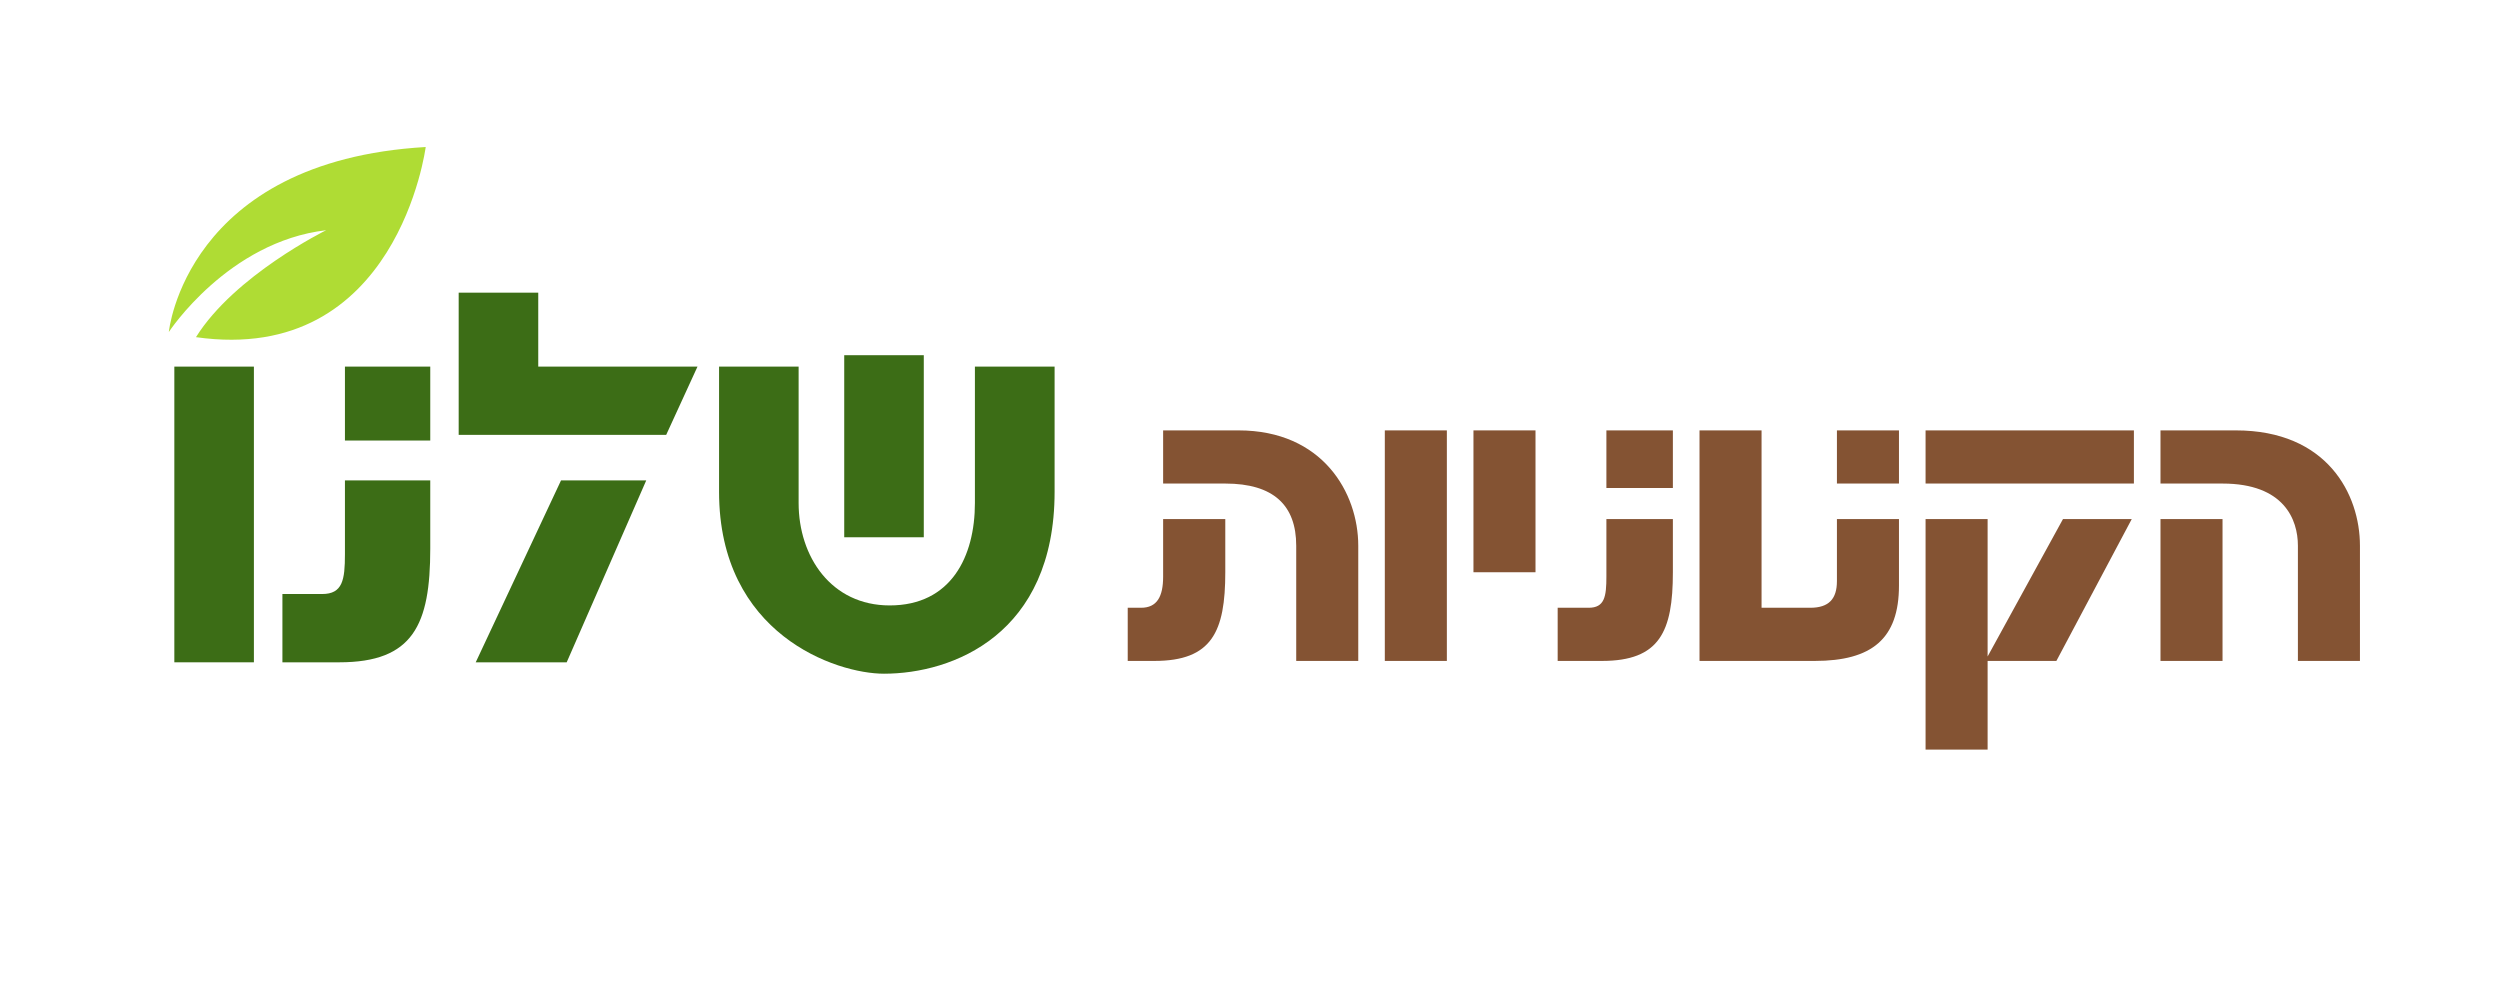
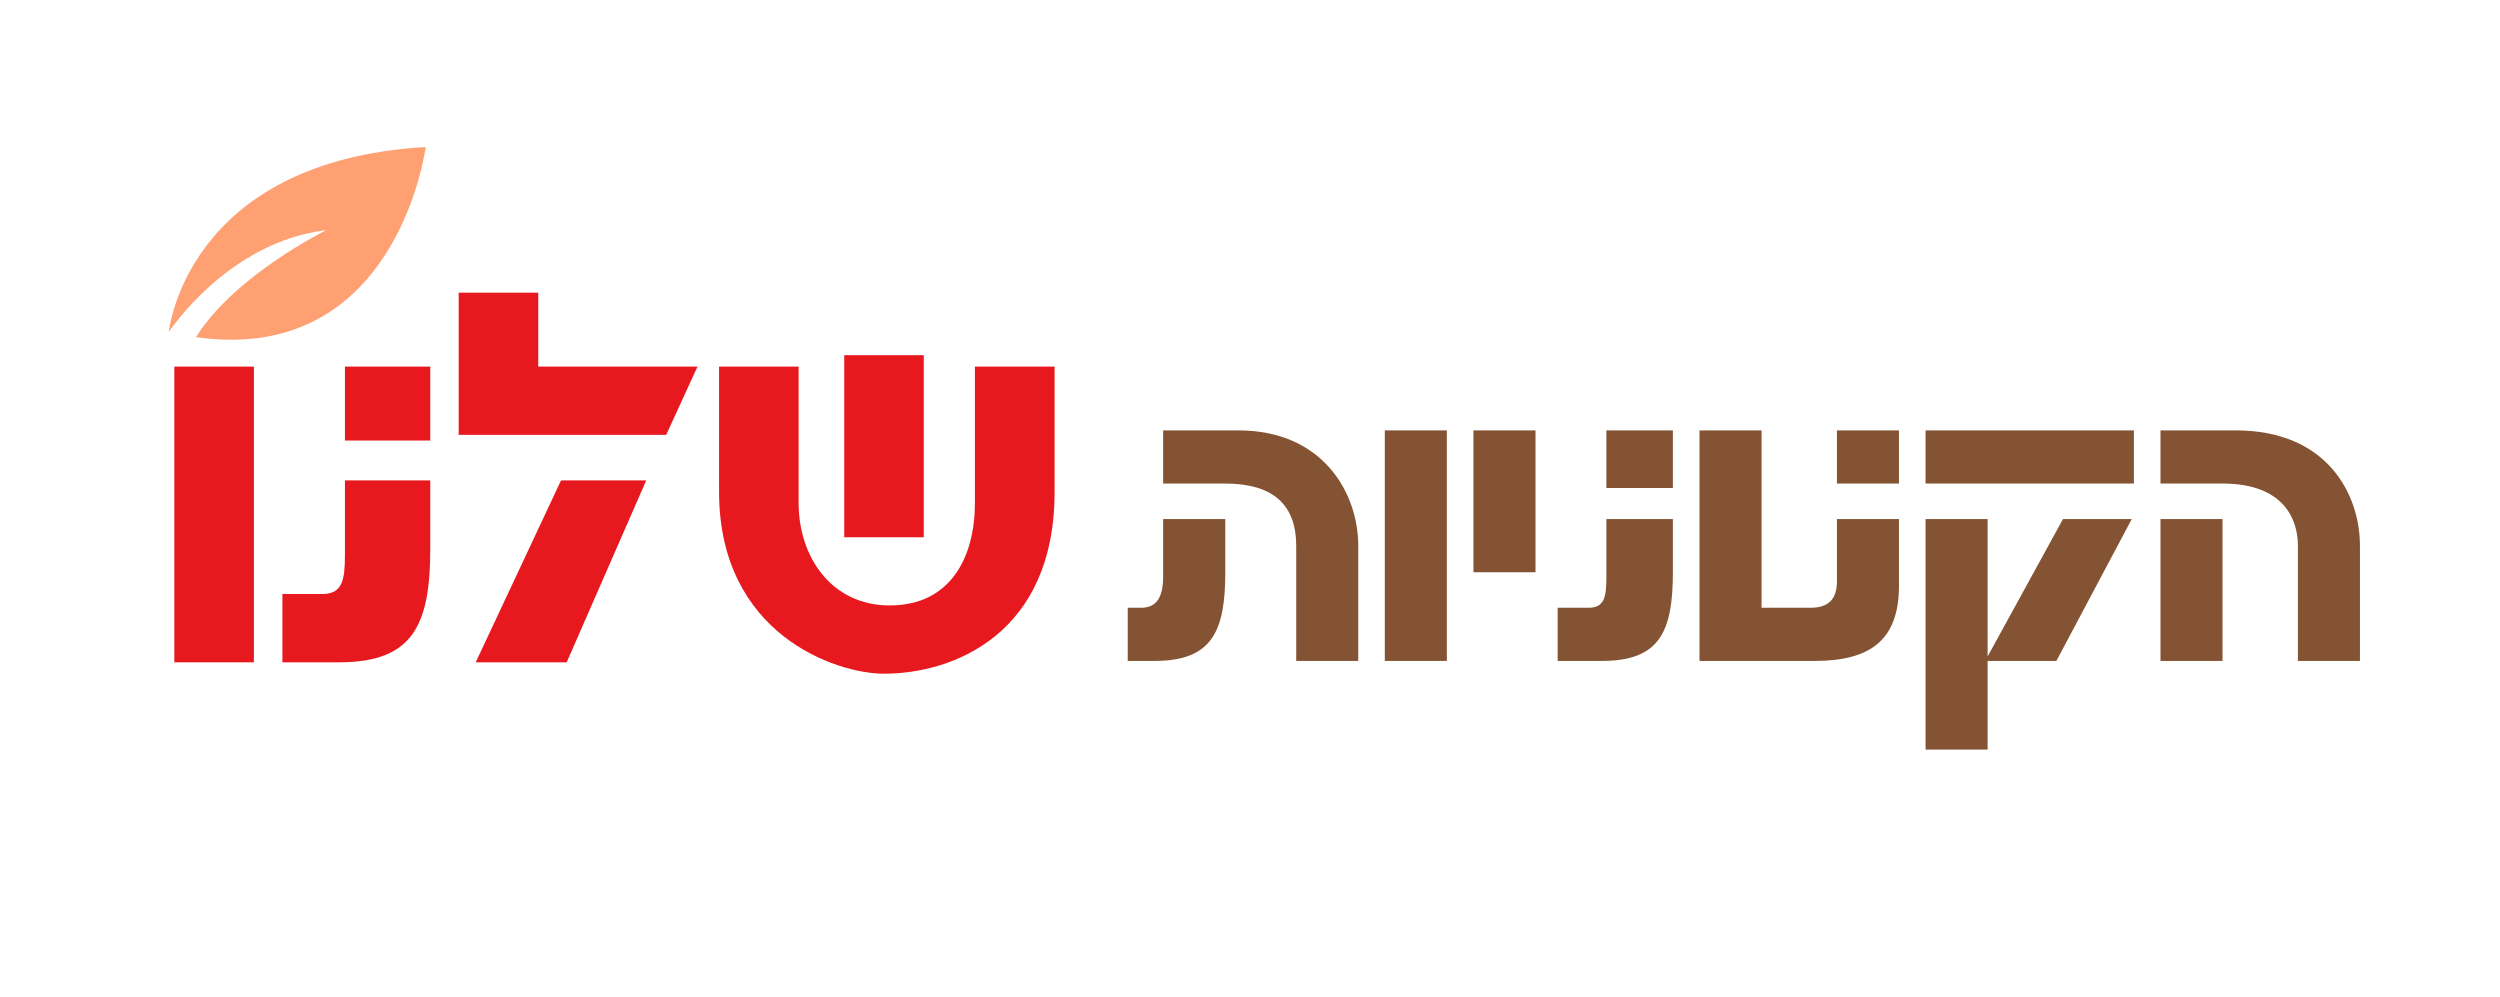
<svg xmlns="http://www.w3.org/2000/svg" width="434" zoomAndPan="magnify" viewBox="0 0 325.5 129.75" height="173" preserveAspectRatio="xMidYMid meet" version="1.0">
  <defs>
    <g />
    <clipPath id="522d242a57">
      <path d="M 21 19.113 L 56 19.113 L 56 45 L 21 45 Z M 21 19.113 " clip-rule="nonzero" />
    </clipPath>
  </defs>
-   <g fill="#3c6d16" fill-opacity="1">
+   <g fill="#e7191f" fill-opacity="1">
    <g transform="translate(20.47967, 86.23242)">
      <g>
        <path d="M 2.219 0 L 12.578 0 L 12.578 -38.5 L 2.219 -38.5 Z M 2.219 0 " />
      </g>
    </g>
  </g>
-   <g fill="#3c6d16" fill-opacity="1">
+   <g fill="#e7191f" fill-opacity="1">
    <g transform="translate(35.2861, 86.23242)">
      <g>
        <path d="M 1.484 0 L 8.891 0 C 18.516 0 20.734 -4.891 20.734 -14.812 L 20.734 -23.688 L 9.625 -23.688 L 9.625 -14.062 C 9.625 -10.734 9.328 -8.891 6.656 -8.891 L 1.484 -8.891 Z M 9.625 -28.875 L 20.734 -28.875 L 20.734 -38.5 L 9.625 -38.5 Z M 9.625 -28.875 " />
      </g>
    </g>
  </g>
-   <g fill="#3c6d16" fill-opacity="1">
+   <g fill="#e7191f" fill-opacity="1">
    <g transform="translate(58.23607, 86.23242)">
      <g>
        <path d="M 1.484 -29.609 L 28.5 -29.609 L 32.578 -38.5 L 11.844 -38.5 L 11.844 -48.125 L 1.484 -48.125 Z M 3.703 0 L 15.547 0 L 25.906 -23.688 L 14.812 -23.688 Z M 3.703 0 " />
      </g>
    </g>
  </g>
-   <g fill="#3c6d16" fill-opacity="1">
+   <g fill="#e7191f" fill-opacity="1">
    <g transform="translate(91.40248, 86.23242)">
      <g>
        <path d="M 23.688 1.484 C 32.641 1.484 45.906 -3.625 45.906 -22.203 L 45.906 -38.5 L 35.531 -38.5 L 35.531 -20.734 C 35.531 -13.766 32.422 -7.406 24.438 -7.406 C 16.812 -7.406 12.578 -13.766 12.578 -20.734 L 12.578 -38.5 L 2.219 -38.5 L 2.219 -22.203 C 2.219 -3.625 17.469 1.484 23.688 1.484 Z M 18.516 -16.281 L 28.875 -16.281 L 28.875 -39.984 L 18.516 -39.984 Z M 18.516 -16.281 " />
      </g>
    </g>
  </g>
  <g clip-path="url(#522d242a57)">
-     <path fill="#afdc34" d="M 21.98 43.23 C 21.98 43.23 29.668 31.473 42.469 29.973 C 42.469 29.973 30.551 35.832 25.516 43.898 C 51.766 47.625 55.426 19.141 55.426 19.141 C 24.141 20.965 21.98 43.23 21.98 43.23 " fill-opacity="1" fill-rule="nonzero" />
+     <path fill="#ffa073" d="M 21.98 43.23 C 21.98 43.23 29.668 31.473 42.469 29.973 C 42.469 29.973 30.551 35.832 25.516 43.898 C 51.766 47.625 55.426 19.141 55.426 19.141 C 24.141 20.965 21.98 43.23 21.98 43.23 " fill-opacity="1" fill-rule="nonzero" />
  </g>
  <g fill="#845333" fill-opacity="1">
    <g transform="translate(145.6735, 86.05302)">
      <g>
        <path d="M 23.094 -15 L 23.094 0 L 31.172 0 L 31.172 -15 C 31.172 -21.875 26.547 -30.016 15.578 -30.016 L 5.766 -30.016 L 5.766 -23.094 L 13.859 -23.094 C 20.141 -23.094 23.094 -20.266 23.094 -15 Z M 1.156 0 L 4.625 0 C 12.125 0 13.859 -3.812 13.859 -11.547 L 13.859 -18.469 L 5.766 -18.469 L 5.766 -10.969 C 5.766 -8.375 4.969 -6.922 2.891 -6.922 L 1.156 -6.922 Z M 1.156 0 " />
      </g>
    </g>
  </g>
  <g fill="#845333" fill-opacity="1">
    <g transform="translate(178.5684, 86.05302)">
      <g>
        <path d="M 1.734 0 L 9.812 0 L 9.812 -30.016 L 1.734 -30.016 Z M 1.734 0 " />
      </g>
    </g>
  </g>
  <g fill="#845333" fill-opacity="1">
    <g transform="translate(190.1105, 86.05302)">
      <g>
        <path d="M 1.734 -11.547 L 9.812 -11.547 L 9.812 -30.016 L 1.734 -30.016 Z M 1.734 -11.547 " />
      </g>
    </g>
  </g>
  <g fill="#845333" fill-opacity="1">
    <g transform="translate(201.6526, 86.05302)">
      <g>
        <path d="M 1.156 0 L 6.922 0 C 14.438 0 16.156 -3.812 16.156 -11.547 L 16.156 -18.469 L 7.5 -18.469 L 7.5 -10.969 C 7.5 -8.375 7.266 -6.922 5.188 -6.922 L 1.156 -6.922 Z M 7.5 -22.516 L 16.156 -22.516 L 16.156 -30.016 L 7.5 -30.016 Z M 7.5 -22.516 " />
      </g>
    </g>
  </g>
  <g fill="#845333" fill-opacity="1">
    <g transform="translate(219.5429, 86.05302)">
      <g>
        <path d="M 1.734 0 L 16.734 0 C 24.188 0 27.703 -2.891 27.703 -9.812 L 27.703 -18.469 L 19.625 -18.469 L 19.625 -10.391 C 19.625 -8.078 18.578 -6.922 16.156 -6.922 L 9.812 -6.922 L 9.812 -30.016 L 1.734 -30.016 Z M 19.625 -23.094 L 27.703 -23.094 L 27.703 -30.016 L 19.625 -30.016 Z M 19.625 -23.094 " />
      </g>
    </g>
  </g>
  <g fill="#845333" fill-opacity="1">
    <g transform="translate(248.9752, 86.05302)">
      <g>
        <path d="M 1.734 11.547 L 9.812 11.547 L 9.812 0 L 18.766 0 L 28.578 -18.469 L 19.625 -18.469 L 9.812 -0.578 L 9.812 -18.469 L 1.734 -18.469 Z M 1.734 -23.094 L 28.859 -23.094 L 28.859 -30.016 L 1.734 -30.016 Z M 1.734 -23.094 " />
      </g>
    </g>
  </g>
  <g fill="#845333" fill-opacity="1">
    <g transform="translate(279.5617, 86.05302)">
      <g>
        <path d="M 19.625 -15 L 19.625 0 L 27.703 0 L 27.703 -15 C 27.703 -21.703 23.438 -30.016 11.547 -30.016 L 1.734 -30.016 L 1.734 -23.094 L 9.812 -23.094 C 17.828 -23.094 19.625 -18.406 19.625 -15 Z M 1.734 0 L 9.812 0 L 9.812 -18.469 L 1.734 -18.469 Z M 1.734 0 " />
      </g>
    </g>
  </g>
</svg>
